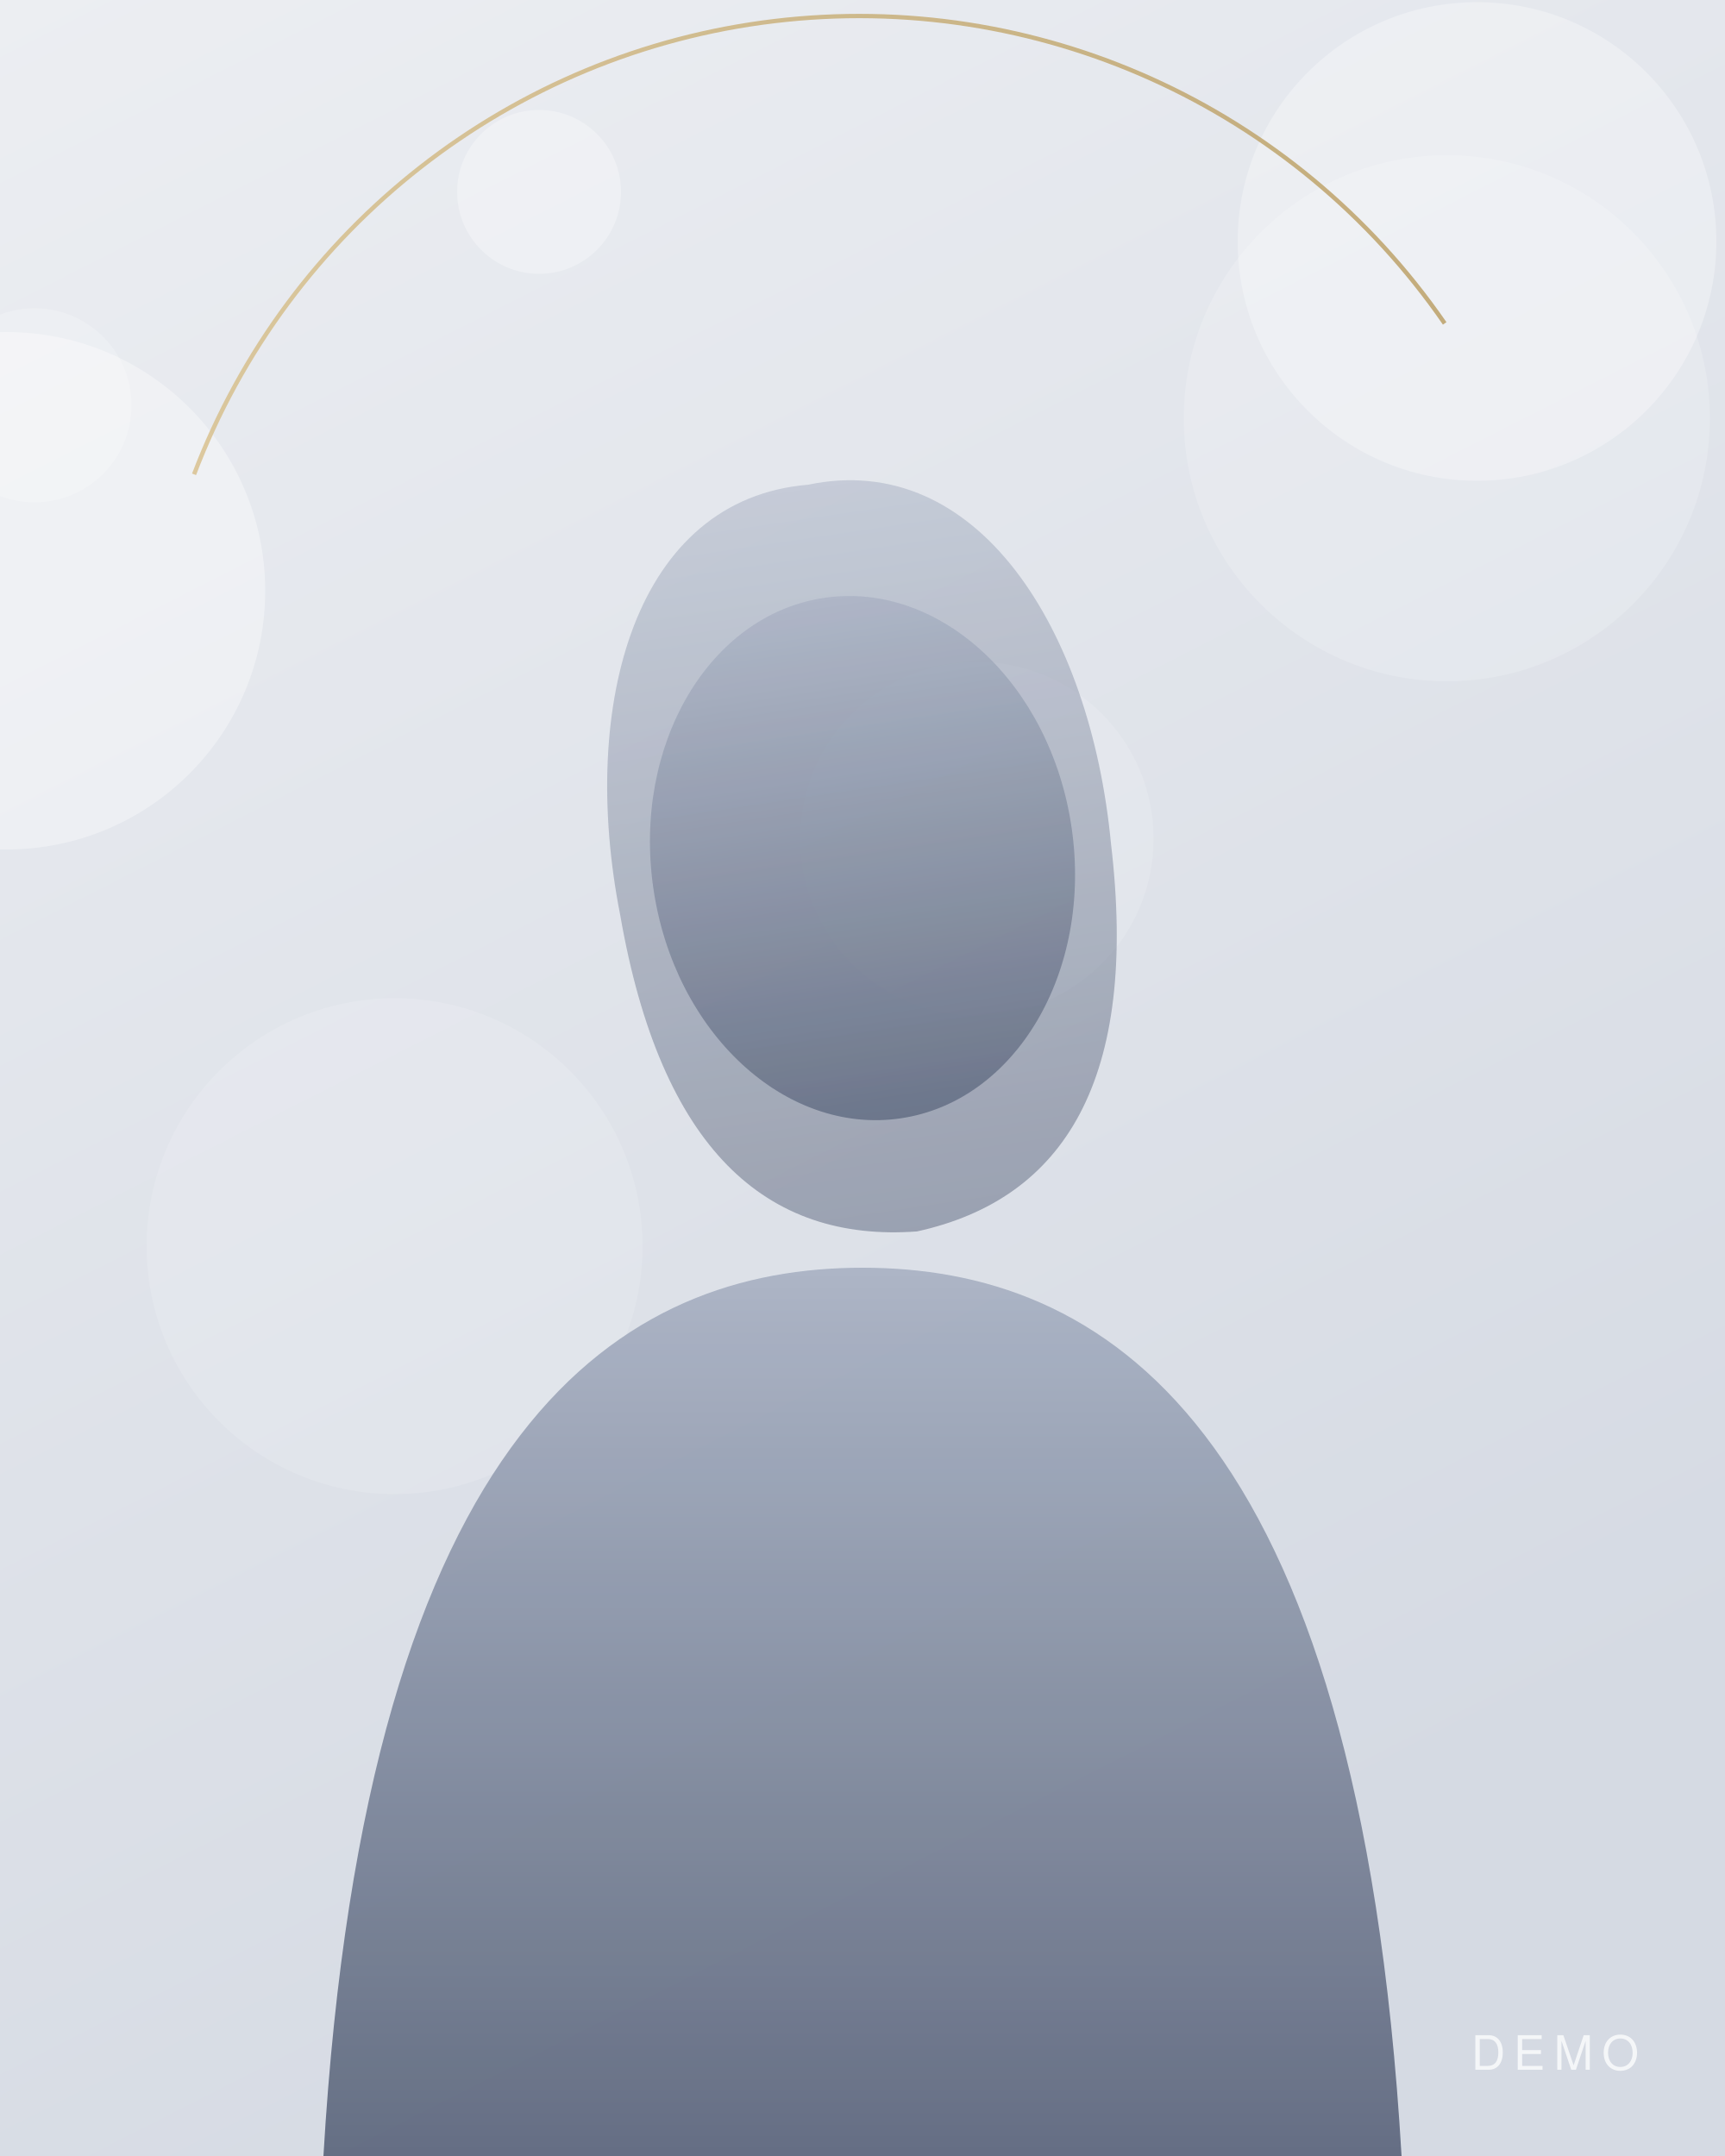
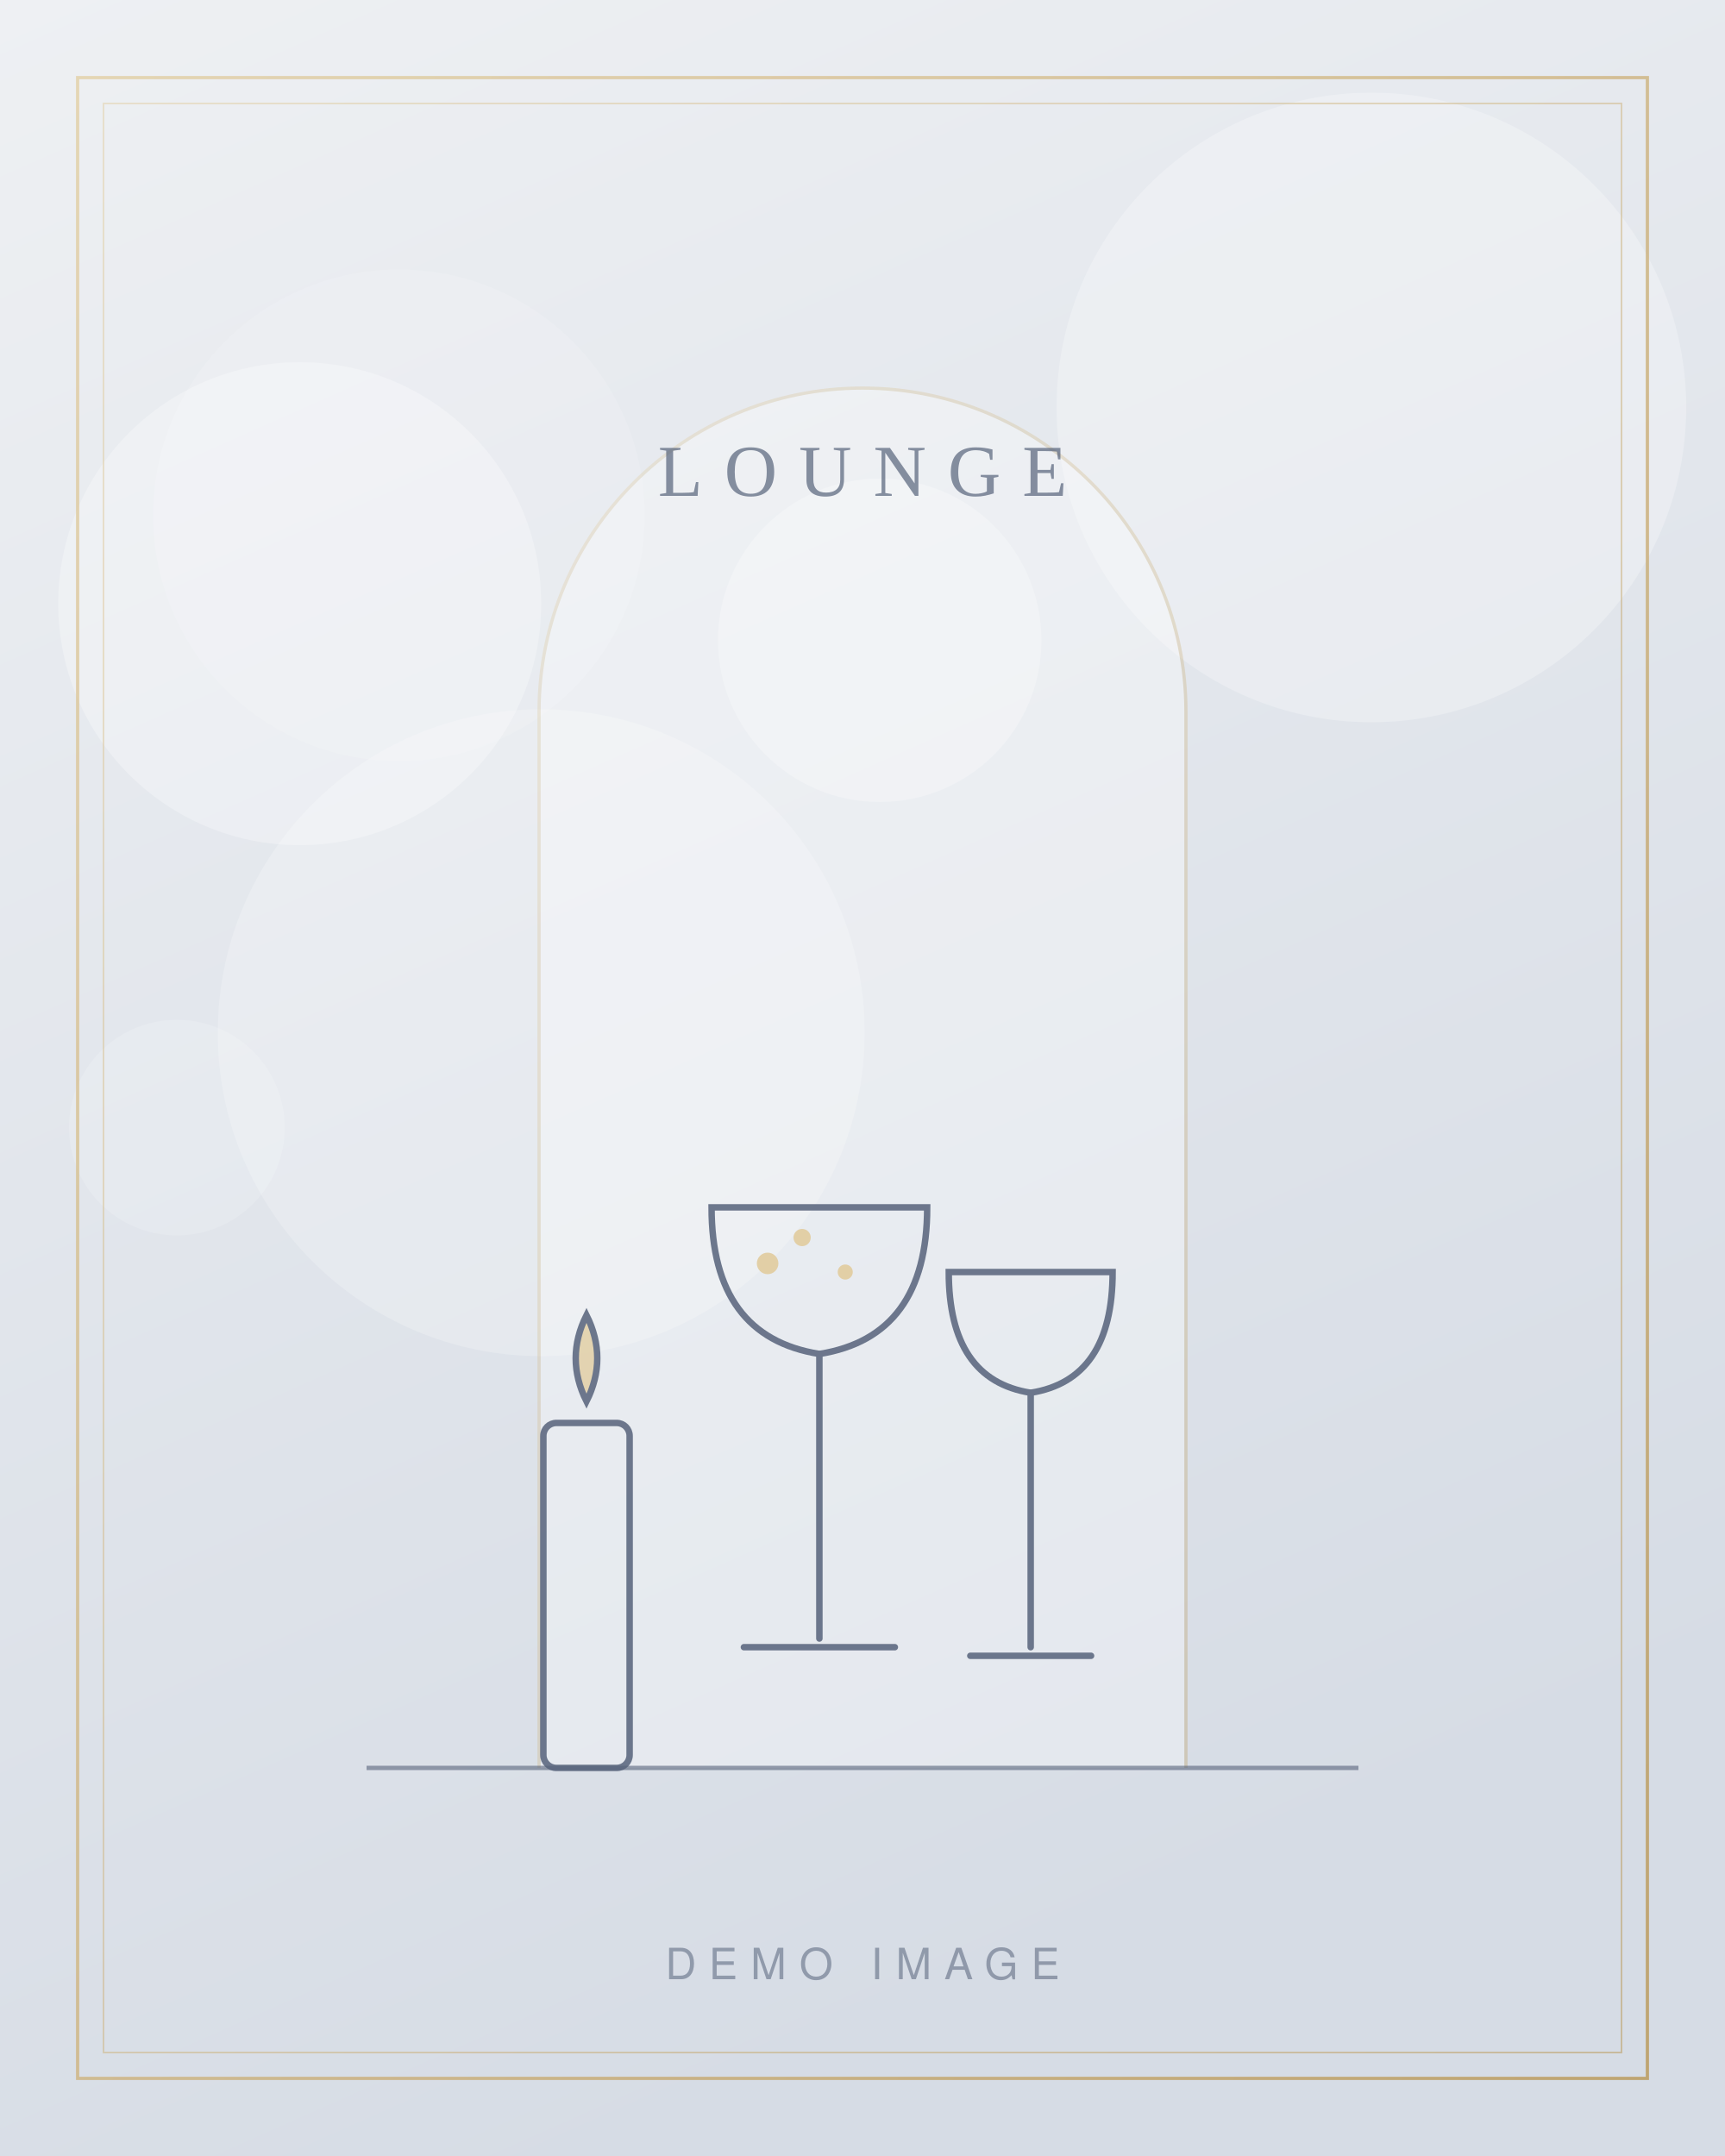
<svg xmlns="http://www.w3.org/2000/svg" viewBox="0 0 800 1000" width="800" height="1000">
  <defs>
-     <linearGradient id="bg" x1="0" y1="0" x2="0.4" y2="1">
-       <stop offset="0" stop-color="#ECEEF2" />
-       <stop offset="1" stop-color="#D5DAE3" />
+     <linearGradient id="bg" x1="0" y1="0" x2="0.35" y2="1">
+       <stop offset="0" stop-color="#EEF0F3" />
+       <stop offset="1" stop-color="#D6DCE5" />
    </linearGradient>
-     <linearGradient id="fig" x1="0" y1="0" x2="0" y2="1">
-       <stop offset="0" stop-color="#A7B0C2" />
-       <stop offset="1" stop-color="#59637A" />
-     </linearGradient>
-     <linearGradient id="gold" x1="0" y1="0" x2="1" y2="0">
-       <stop offset="0" stop-color="#D7BE88" />
-       <stop offset="1" stop-color="#B89B5E" />
+     <linearGradient id="gold" x1="0" y1="0" x2="1" y2="1">
+       <stop offset="0" stop-color="#E2CFA6" />
+       <stop offset="1" stop-color="#B99755" />
    </linearGradient>
  </defs>
  <rect width="800" height="1000" fill="url(#bg)" />
-   <circle cx="3" cy="274" r="120" fill="#FFFFFF" opacity="0.34" />
-   <circle cx="453" cy="389" r="82" fill="#FFFFFF" opacity="0.13" />
-   <circle cx="183" cy="578" r="115" fill="#FFFFFF" opacity="0.13" />
-   <circle cx="16" cy="188" r="45" fill="#FFFFFF" opacity="0.19" />
-   <circle cx="685" cy="112" r="111" fill="#FFFFFF" opacity="0.29" />
-   <circle cx="671" cy="194" r="122" fill="#FFFFFF" opacity="0.17" />
-   <circle cx="250" cy="89" r="38" fill="#FFFFFF" opacity="0.30" />
-   <g transform="rotate(-8.3 400 398)" opacity="0.92">
-     <path d="M400 223 C 480 218, 520 308, 515 408 C 512 518, 470 568, 400 573 C 330 568, 288 518, 285 408 C 280 308, 320 218, 400 223 Z" fill="url(#fig)" opacity="0.55" />
-     <ellipse cx="400" cy="398" rx="98" ry="122" fill="url(#fig)" opacity="0.85" />
+   <circle cx="82" cy="523" r="50" fill="#FFFFFF" opacity="0.15" />
+   <circle cx="185" cy="239" r="114" fill="#FFFFFF" opacity="0.12" />
+   <circle cx="251" cy="479" r="150" fill="#FFFFFF" opacity="0.21" />
+   <circle cx="408" cy="297" r="75" fill="#FFFFFF" opacity="0.26" />
+   <circle cx="636" cy="189" r="146" fill="#FFFFFF" opacity="0.26" />
+   <circle cx="139" cy="280" r="112" fill="#FFFFFF" opacity="0.28" />
+   <rect x="36" y="36" width="728" height="928" fill="none" stroke="url(#gold)" stroke-width="1.5" opacity="0.8" />
+   <rect x="48" y="48" width="704" height="904" fill="none" stroke="url(#gold)" stroke-width="0.8" opacity="0.5" />
+   <path d="M250 820 L250 330 A150 150 0 0 1 550 330 L550 820" fill="#FFFFFF" opacity="0.32" stroke="url(#gold)" stroke-width="1.5" />
+   <line x1="170" y1="820" x2="630" y2="820" stroke="#56627A" stroke-width="2" opacity="0.6" />
+   <g stroke="#56627A" stroke-width="3" fill="none" stroke-linecap="round" opacity="0.85">
+     <path d="M330 560 Q 330 620 380 628 Q 430 620 430 560 Z" />
+     <line x1="380" y1="628" x2="380" y2="760" />
+     <line x1="345" y1="764" x2="415" y2="764" />
+     <path d="M440 590 Q 440 640 478 646 Q 516 640 516 590 Z" />
+     <line x1="478" y1="646" x2="478" y2="764" />
+     <line x1="450" y1="768" x2="506" y2="768" />
+     <rect x="252" y="660" width="40" height="160" rx="6" />
+     <path d="M272 650 Q 262 630 272 610 Q 282 630 272 650 Z" fill="#E2CFA6" />
  </g>
-   <path d="M150 1000 C 170 658, 290 588, 400 588 C 510 588, 630 658, 650 1000 Z" fill="url(#fig)" opacity="0.9" />
-   <path d="M90 220 A 330 330 0 0 1 670 150" stroke="url(#gold)" stroke-width="2" fill="none" opacity="0.8" />
-   <text x="760" y="960" text-anchor="end" font-family="Helvetica, Arial, sans-serif" font-size="22" letter-spacing="4" fill="#FFFFFF" opacity="0.75">DEMO</text>
+   <circle cx="356" cy="586" r="5" fill="#E2CFA6" />
+   <circle cx="372" cy="574" r="4" fill="#E2CFA6" />
+   <circle cx="392" cy="590" r="3.5" fill="#E2CFA6" />
+   <text x="400" y="230" text-anchor="middle" font-family="Cormorant Garamond, 'Times New Roman', Georgia, serif" font-size="34" letter-spacing="10" fill="#56627A" opacity="0.7">LOUNGE</text>
+   <text x="400" y="918" text-anchor="middle" font-family="Helvetica, Arial, sans-serif" font-size="20" letter-spacing="6" fill="#56627A" opacity="0.55">DEMO IMAGE</text>
</svg>
